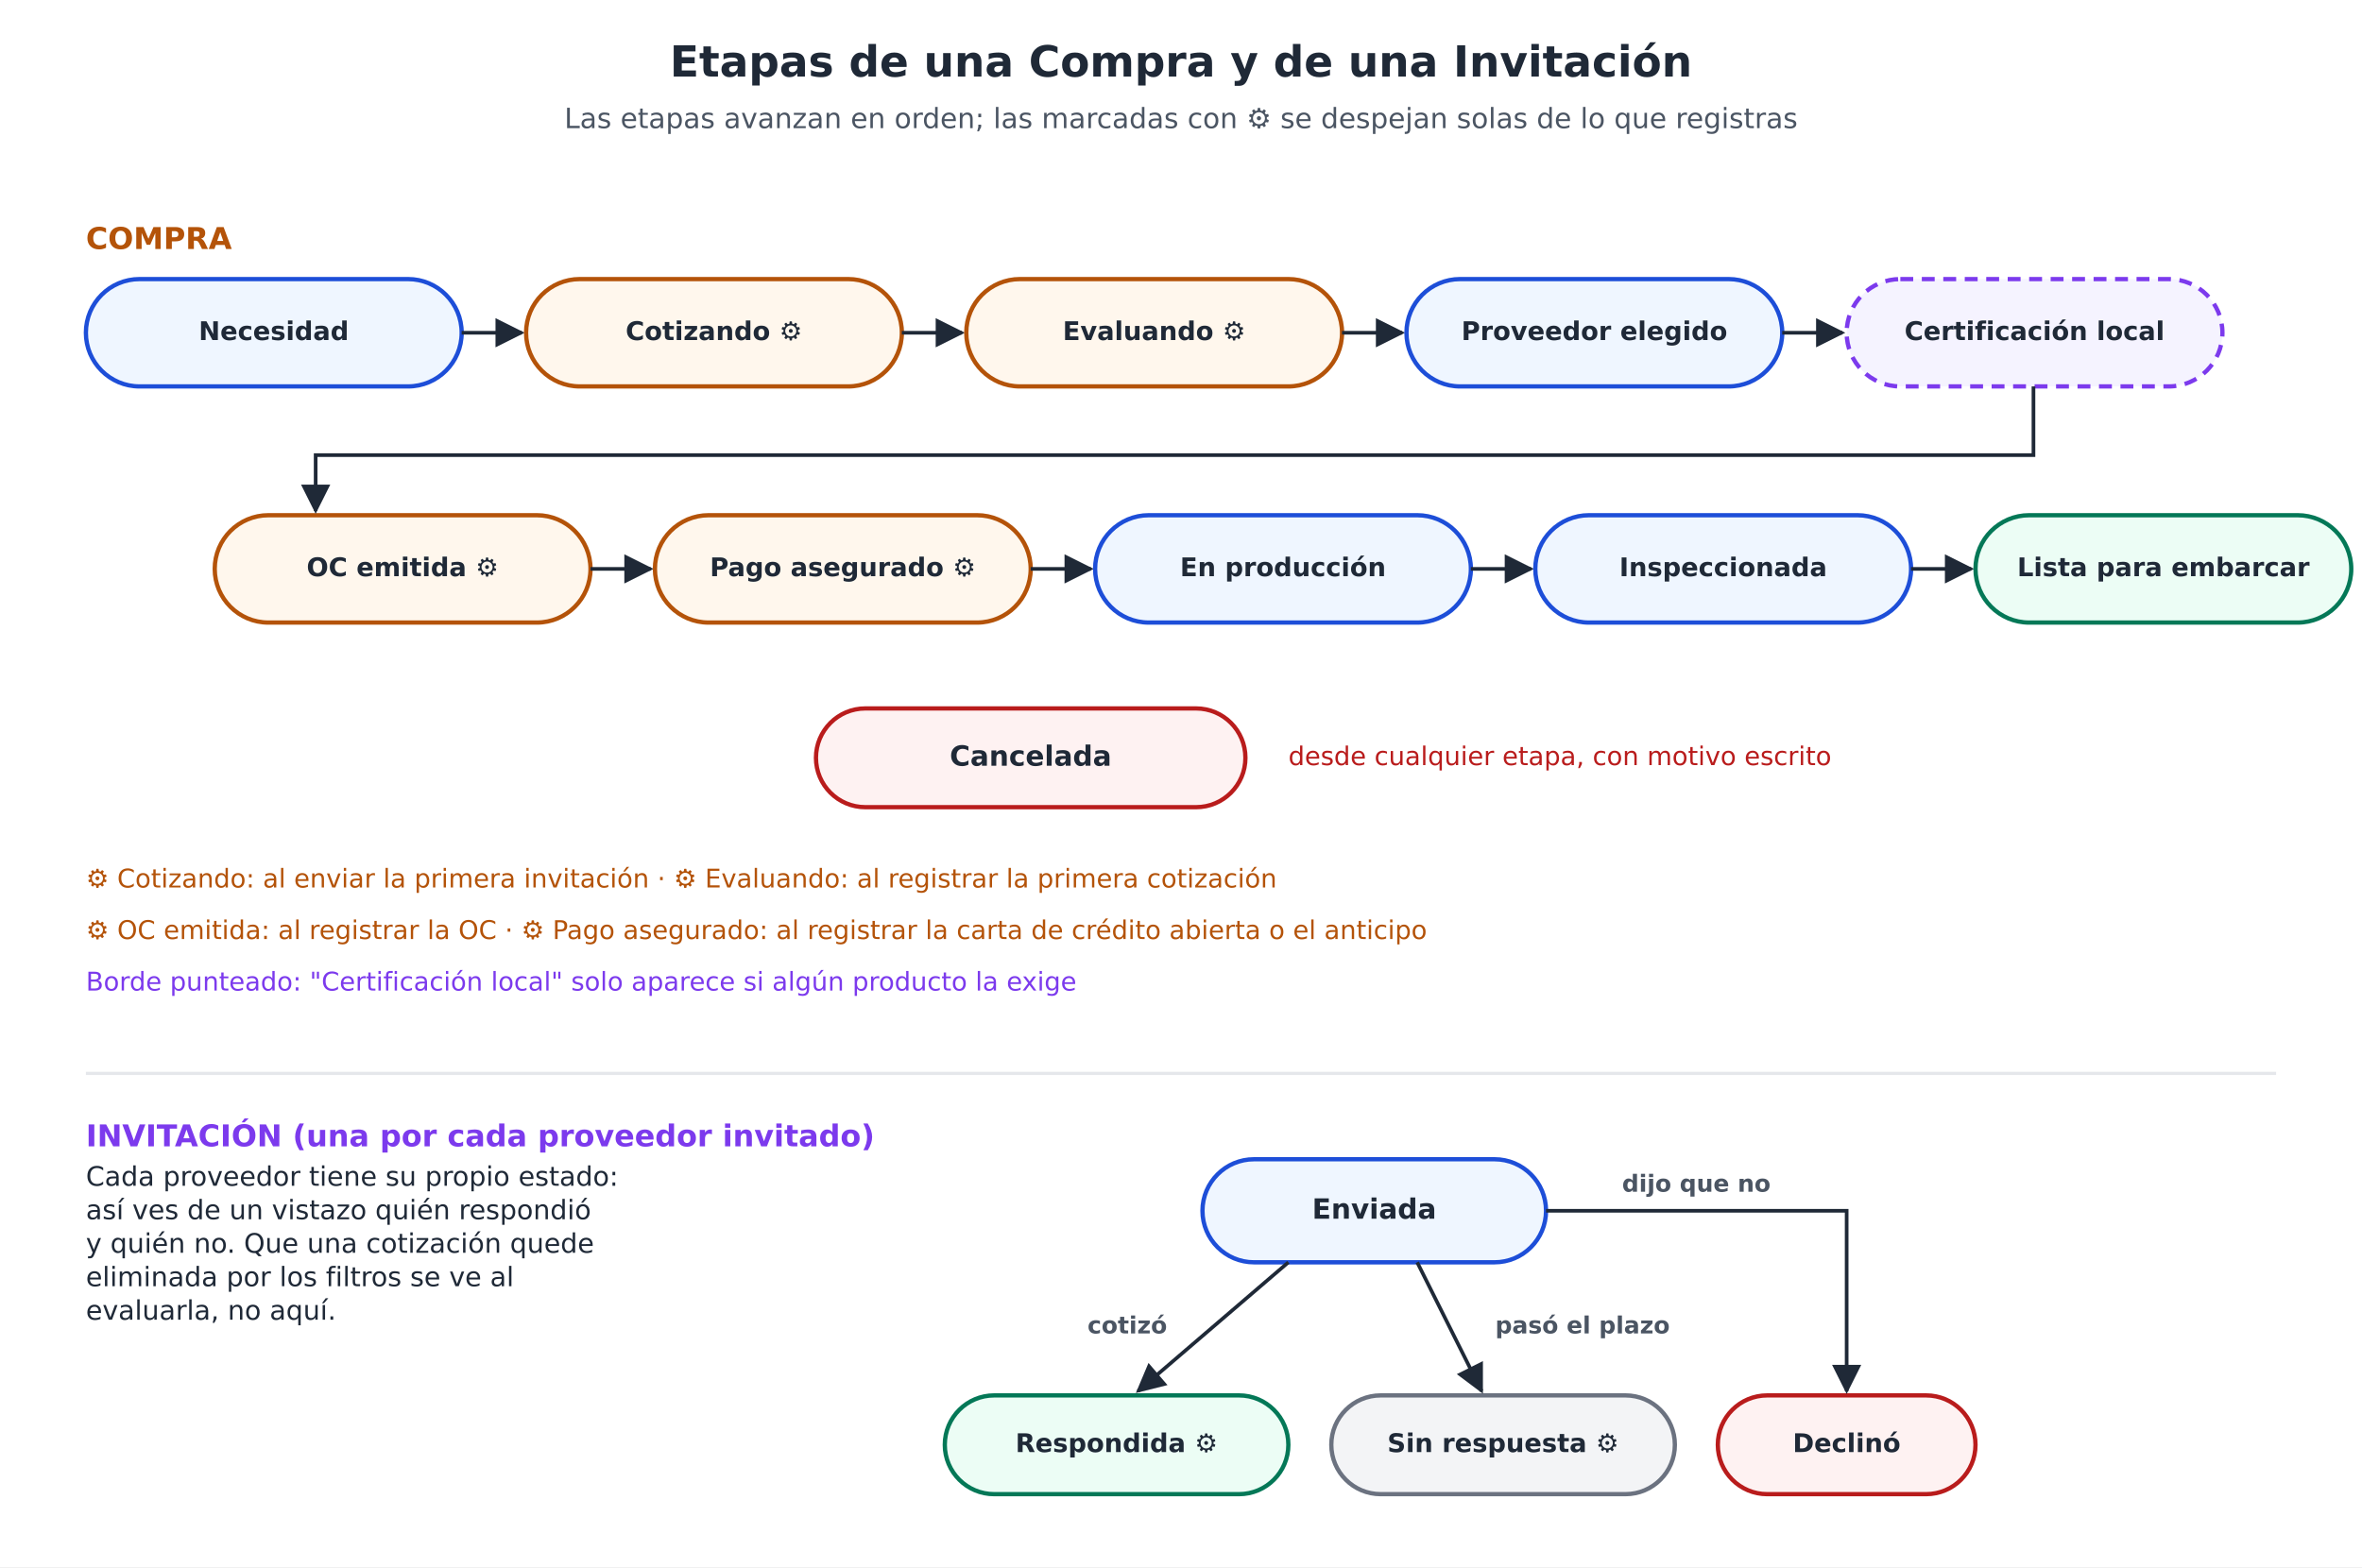
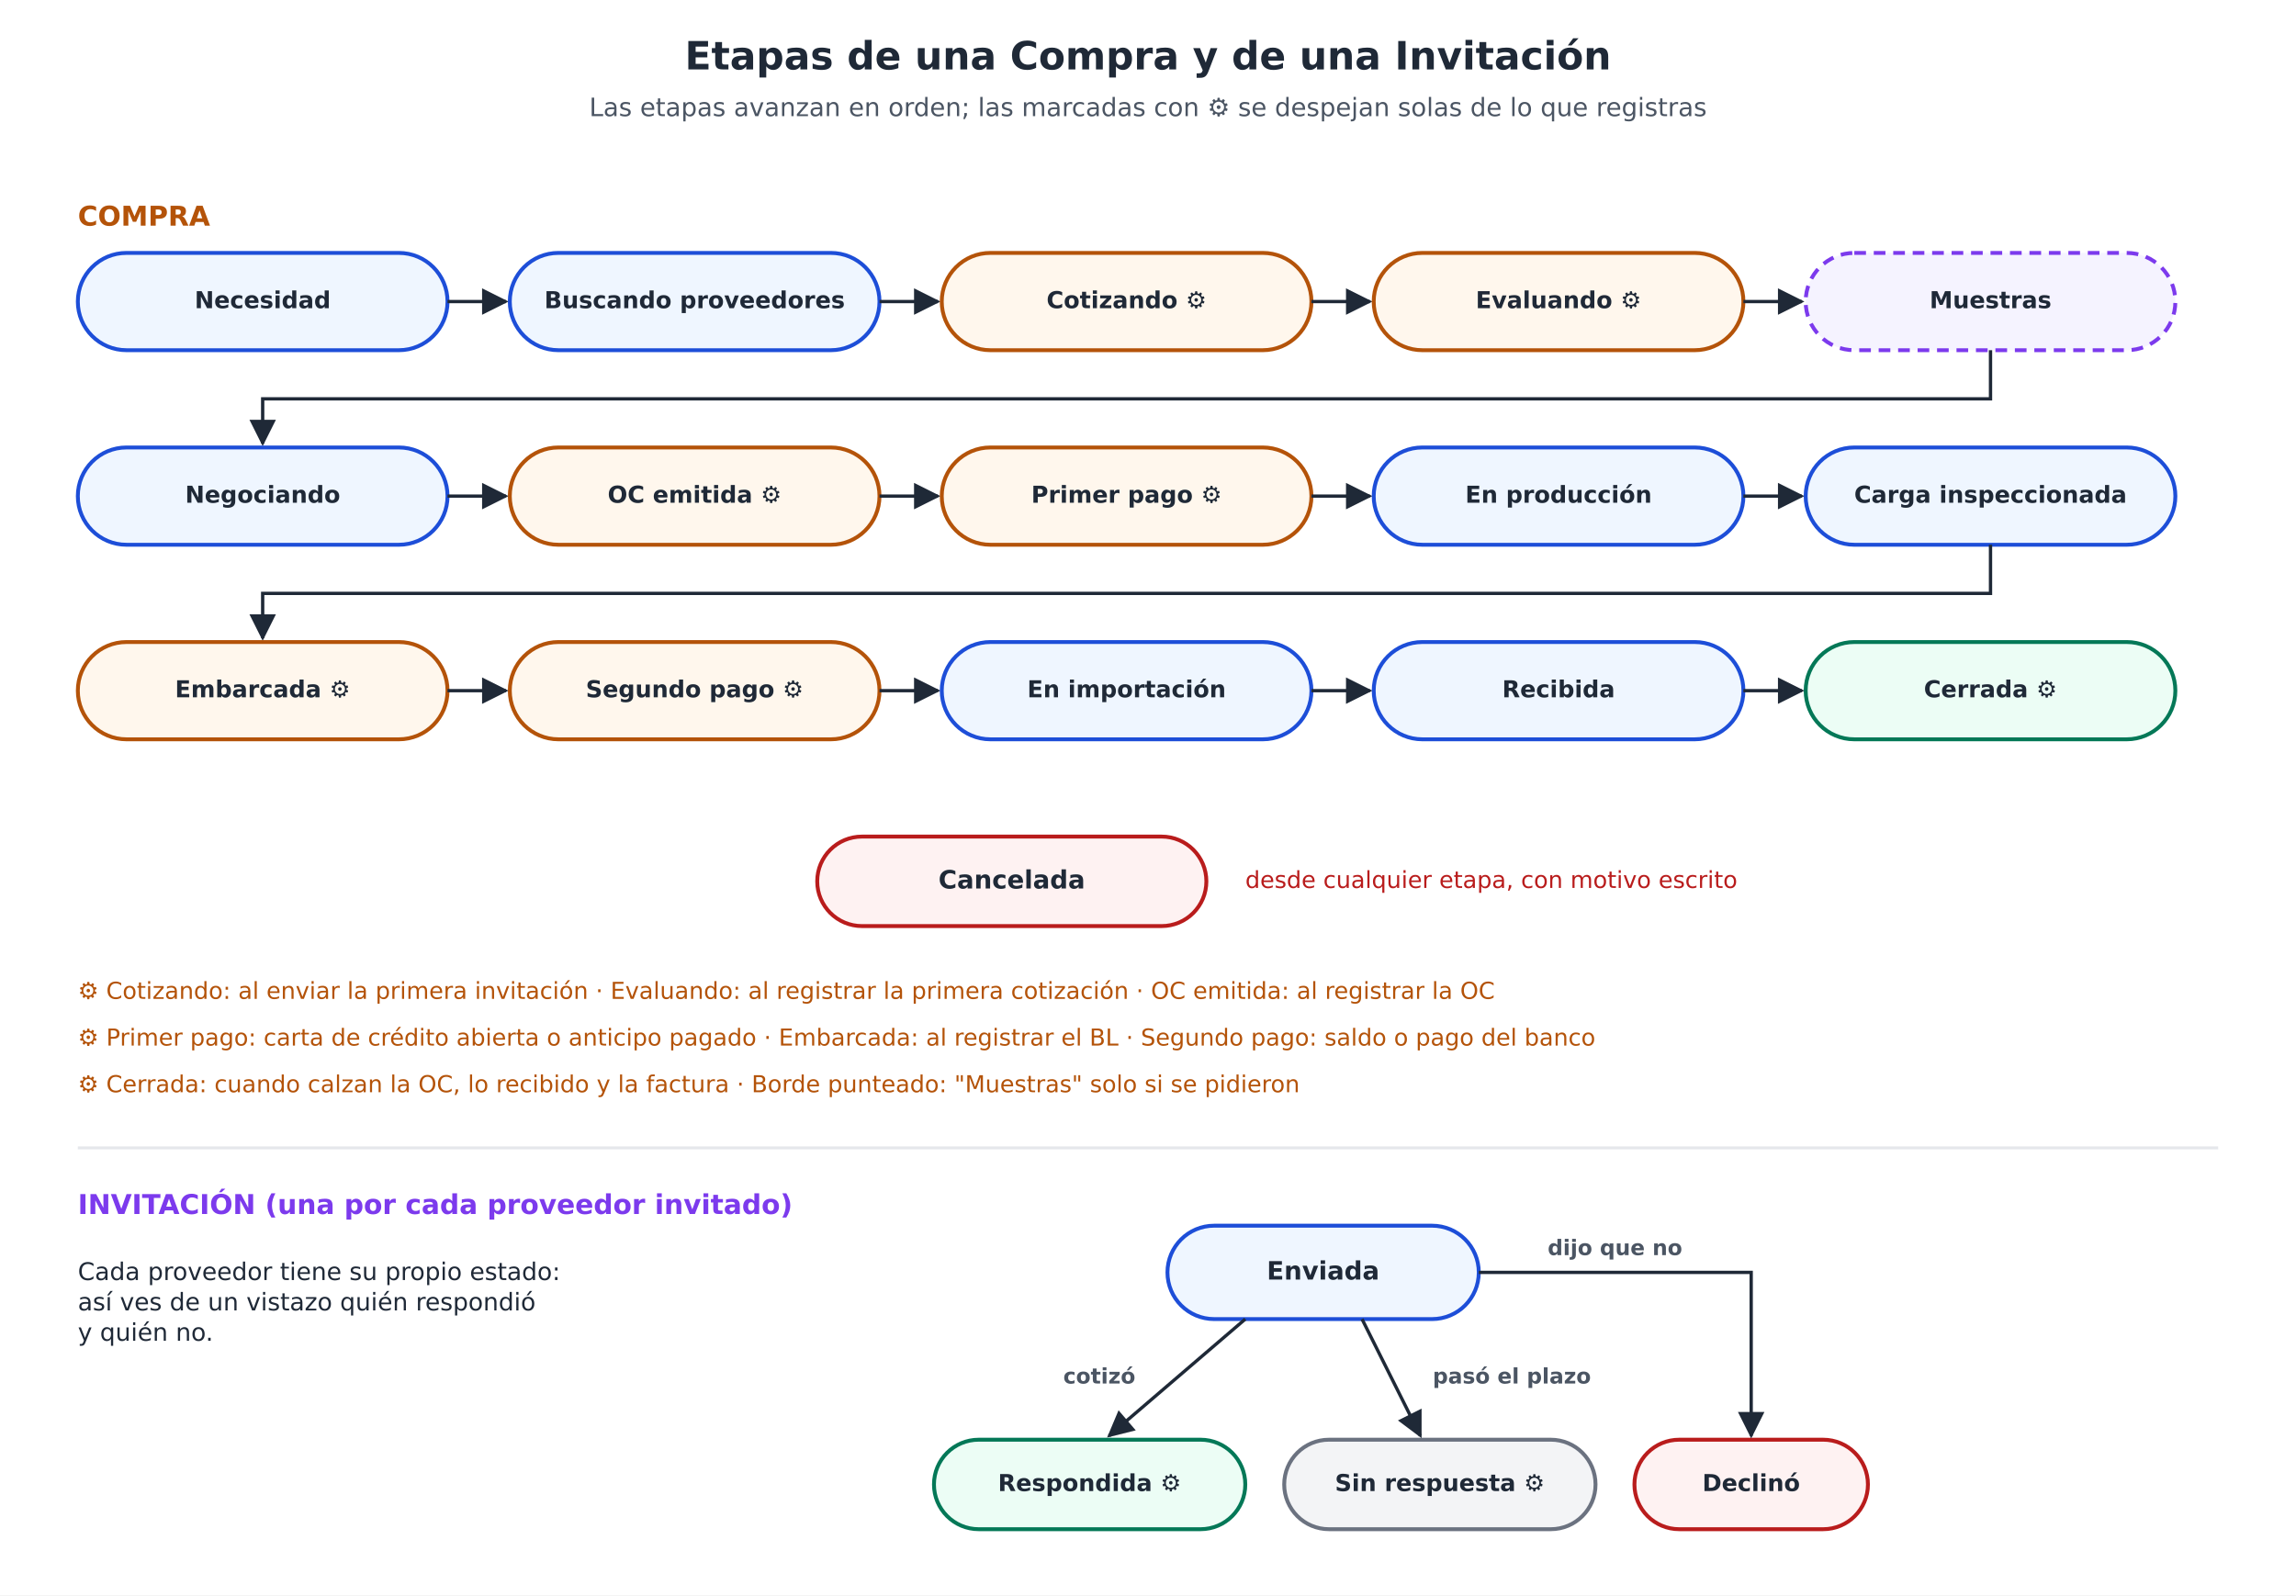
- <svg xmlns="http://www.w3.org/2000/svg" width="1100" height="730" viewBox="0 0 1100 730">
+ <svg xmlns="http://www.w3.org/2000/svg" width="1180" height="820" viewBox="0 0 1180 820">
  <defs>
    <marker id="punta" viewBox="0 0 10 10" refX="9" refY="5" markerWidth="8" markerHeight="8" orient="auto-start-reverse">
      <path d="M0,0 L10,5 L0,10 z" fill="context-stroke" />
    </marker>
  </defs>
-   <rect width="1100" height="730" fill="#ffffff" />
+   <rect width="1180" height="820" fill="#ffffff" />
  <text font-family="DejaVu Sans, Arial, sans-serif" font-size="20" font-weight="bold" text-anchor="middle" dominant-baseline="middle" fill="#1f2937">
-     <tspan x="550.0" y="30.0">Etapas de una Compra y de una Invitación</tspan>
+     <tspan x="590.0" y="30.0">Etapas de una Compra y de una Invitación</tspan>
  </text>
  <text font-family="DejaVu Sans, Arial, sans-serif" font-size="13" font-weight="normal" text-anchor="middle" dominant-baseline="middle" fill="#4b5563">
-     <tspan x="550.0" y="56.0">Las etapas avanzan en orden; las marcadas con ⚙ se despejan solas de lo que registras</tspan>
+     <tspan x="590.0" y="56.0">Las etapas avanzan en orden; las marcadas con ⚙ se despejan solas de lo que registras</tspan>
  </text>
  <text font-family="DejaVu Sans, Arial, sans-serif" font-size="14" font-weight="bold" text-anchor="start" dominant-baseline="middle" fill="#b45309">
    <tspan x="40" y="112.0">COMPRA</tspan>
  </text>
-   <rect x="40" y="130" width="175" height="50" rx="25" fill="#eff6ff" stroke="#1d4ed8" stroke-width="2" />
+   <rect x="40" y="130" width="190" height="50" rx="25" fill="#eff6ff" stroke="#1d4ed8" stroke-width="2" />
  <text font-family="DejaVu Sans, Arial, sans-serif" font-size="12" font-weight="bold" text-anchor="middle" dominant-baseline="middle" fill="#1f2937">
-     <tspan x="127.5" y="155.0">Necesidad</tspan>
+     <tspan x="135.0" y="155.0">Necesidad</tspan>
  </text>
-   <path d="M215,155 L243,155" fill="none" stroke="#1f2937" stroke-width="1.7" marker-end="url(#punta)" />
-   <rect x="245" y="130" width="175" height="50" rx="25" fill="#fff7ed" stroke="#b45309" stroke-width="2" />
+   <path d="M230,155 L260,155" fill="none" stroke="#1f2937" stroke-width="1.7" marker-end="url(#punta)" />
+   <rect x="262" y="130" width="190" height="50" rx="25" fill="#eff6ff" stroke="#1d4ed8" stroke-width="2" />
  <text font-family="DejaVu Sans, Arial, sans-serif" font-size="12" font-weight="bold" text-anchor="middle" dominant-baseline="middle" fill="#1f2937">
-     <tspan x="332.5" y="155.0">Cotizando ⚙</tspan>
+     <tspan x="357.0" y="155.0">Buscando proveedores</tspan>
  </text>
-   <path d="M420,155 L448,155" fill="none" stroke="#1f2937" stroke-width="1.7" marker-end="url(#punta)" />
-   <rect x="450" y="130" width="175" height="50" rx="25" fill="#fff7ed" stroke="#b45309" stroke-width="2" />
+   <path d="M452,155 L482,155" fill="none" stroke="#1f2937" stroke-width="1.7" marker-end="url(#punta)" />
+   <rect x="484" y="130" width="190" height="50" rx="25" fill="#fff7ed" stroke="#b45309" stroke-width="2" />
  <text font-family="DejaVu Sans, Arial, sans-serif" font-size="12" font-weight="bold" text-anchor="middle" dominant-baseline="middle" fill="#1f2937">
-     <tspan x="537.5" y="155.0">Evaluando ⚙</tspan>
+     <tspan x="579.0" y="155.0">Cotizando ⚙</tspan>
  </text>
-   <path d="M625,155 L653,155" fill="none" stroke="#1f2937" stroke-width="1.7" marker-end="url(#punta)" />
-   <rect x="655" y="130" width="175" height="50" rx="25" fill="#eff6ff" stroke="#1d4ed8" stroke-width="2" />
+   <path d="M674,155 L704,155" fill="none" stroke="#1f2937" stroke-width="1.7" marker-end="url(#punta)" />
+   <rect x="706" y="130" width="190" height="50" rx="25" fill="#fff7ed" stroke="#b45309" stroke-width="2" />
  <text font-family="DejaVu Sans, Arial, sans-serif" font-size="12" font-weight="bold" text-anchor="middle" dominant-baseline="middle" fill="#1f2937">
-     <tspan x="742.5" y="155.0">Proveedor elegido</tspan>
+     <tspan x="801.0" y="155.0">Evaluando ⚙</tspan>
  </text>
-   <path d="M830,155 L858,155" fill="none" stroke="#1f2937" stroke-width="1.7" marker-end="url(#punta)" />
-   <rect x="860" y="130" width="175" height="50" rx="25" fill="#f5f3ff" stroke="#7c3aed" stroke-width="2" stroke-dasharray="6 4" />
+   <path d="M896,155 L926,155" fill="none" stroke="#1f2937" stroke-width="1.7" marker-end="url(#punta)" />
+   <rect x="928" y="130" width="190" height="50" rx="25" fill="#f5f3ff" stroke="#7c3aed" stroke-width="2" stroke-dasharray="6 4" />
  <text font-family="DejaVu Sans, Arial, sans-serif" font-size="12" font-weight="bold" text-anchor="middle" dominant-baseline="middle" fill="#1f2937">
-     <tspan x="947.5" y="155.0">Certificación local</tspan>
+     <tspan x="1023.0" y="155.0">Muestras</tspan>
  </text>
-   <rect x="100" y="240" width="175" height="50" rx="25" fill="#fff7ed" stroke="#b45309" stroke-width="2" />
+   <path d="M1023,180 L1023,205 L135,205 L135,228" fill="none" stroke="#1f2937" stroke-width="1.7" marker-end="url(#punta)" />
+   <rect x="40" y="230" width="190" height="50" rx="25" fill="#eff6ff" stroke="#1d4ed8" stroke-width="2" />
  <text font-family="DejaVu Sans, Arial, sans-serif" font-size="12" font-weight="bold" text-anchor="middle" dominant-baseline="middle" fill="#1f2937">
-     <tspan x="187.5" y="265.0">OC emitida ⚙</tspan>
+     <tspan x="135.0" y="255.0">Negociando</tspan>
  </text>
-   <path d="M275,265 L303,265" fill="none" stroke="#1f2937" stroke-width="1.7" marker-end="url(#punta)" />
-   <rect x="305" y="240" width="175" height="50" rx="25" fill="#fff7ed" stroke="#b45309" stroke-width="2" />
+   <path d="M230,255 L260,255" fill="none" stroke="#1f2937" stroke-width="1.7" marker-end="url(#punta)" />
+   <rect x="262" y="230" width="190" height="50" rx="25" fill="#fff7ed" stroke="#b45309" stroke-width="2" />
  <text font-family="DejaVu Sans, Arial, sans-serif" font-size="12" font-weight="bold" text-anchor="middle" dominant-baseline="middle" fill="#1f2937">
-     <tspan x="392.5" y="265.0">Pago asegurado ⚙</tspan>
+     <tspan x="357.0" y="255.0">OC emitida ⚙</tspan>
  </text>
-   <path d="M480,265 L508,265" fill="none" stroke="#1f2937" stroke-width="1.7" marker-end="url(#punta)" />
-   <rect x="510" y="240" width="175" height="50" rx="25" fill="#eff6ff" stroke="#1d4ed8" stroke-width="2" />
+   <path d="M452,255 L482,255" fill="none" stroke="#1f2937" stroke-width="1.7" marker-end="url(#punta)" />
+   <rect x="484" y="230" width="190" height="50" rx="25" fill="#fff7ed" stroke="#b45309" stroke-width="2" />
  <text font-family="DejaVu Sans, Arial, sans-serif" font-size="12" font-weight="bold" text-anchor="middle" dominant-baseline="middle" fill="#1f2937">
-     <tspan x="597.5" y="265.0">En producción</tspan>
+     <tspan x="579.0" y="255.0">Primer pago ⚙</tspan>
  </text>
-   <path d="M685,265 L713,265" fill="none" stroke="#1f2937" stroke-width="1.7" marker-end="url(#punta)" />
-   <rect x="715" y="240" width="175" height="50" rx="25" fill="#eff6ff" stroke="#1d4ed8" stroke-width="2" />
+   <path d="M674,255 L704,255" fill="none" stroke="#1f2937" stroke-width="1.7" marker-end="url(#punta)" />
+   <rect x="706" y="230" width="190" height="50" rx="25" fill="#eff6ff" stroke="#1d4ed8" stroke-width="2" />
  <text font-family="DejaVu Sans, Arial, sans-serif" font-size="12" font-weight="bold" text-anchor="middle" dominant-baseline="middle" fill="#1f2937">
-     <tspan x="802.5" y="265.0">Inspeccionada</tspan>
+     <tspan x="801.0" y="255.0">En producción</tspan>
  </text>
-   <path d="M890,265 L918,265" fill="none" stroke="#1f2937" stroke-width="1.7" marker-end="url(#punta)" />
-   <rect x="920" y="240" width="175" height="50" rx="25" fill="#ecfdf5" stroke="#047857" stroke-width="2" />
+   <path d="M896,255 L926,255" fill="none" stroke="#1f2937" stroke-width="1.7" marker-end="url(#punta)" />
+   <rect x="928" y="230" width="190" height="50" rx="25" fill="#eff6ff" stroke="#1d4ed8" stroke-width="2" />
  <text font-family="DejaVu Sans, Arial, sans-serif" font-size="12" font-weight="bold" text-anchor="middle" dominant-baseline="middle" fill="#1f2937">
-     <tspan x="1007.5" y="265.0">Lista para embarcar</tspan>
+     <tspan x="1023.0" y="255.0">Carga inspeccionada</tspan>
  </text>
-   <path d="M947,180 L947,212 L147,212 L147,238" fill="none" stroke="#1f2937" stroke-width="1.7" marker-end="url(#punta)" />
-   <rect x="380" y="330" width="200" height="46" rx="23" fill="#fef2f2" stroke="#b91c1c" stroke-width="2" />
+   <path d="M1023,280 L1023,305 L135,305 L135,328" fill="none" stroke="#1f2937" stroke-width="1.7" marker-end="url(#punta)" />
+   <rect x="40" y="330" width="190" height="50" rx="25" fill="#fff7ed" stroke="#b45309" stroke-width="2" />
+   <text font-family="DejaVu Sans, Arial, sans-serif" font-size="12" font-weight="bold" text-anchor="middle" dominant-baseline="middle" fill="#1f2937">
+     <tspan x="135.0" y="355.0">Embarcada ⚙</tspan>
+   </text>
+   <path d="M230,355 L260,355" fill="none" stroke="#1f2937" stroke-width="1.7" marker-end="url(#punta)" />
+   <rect x="262" y="330" width="190" height="50" rx="25" fill="#fff7ed" stroke="#b45309" stroke-width="2" />
+   <text font-family="DejaVu Sans, Arial, sans-serif" font-size="12" font-weight="bold" text-anchor="middle" dominant-baseline="middle" fill="#1f2937">
+     <tspan x="357.0" y="355.0">Segundo pago ⚙</tspan>
+   </text>
+   <path d="M452,355 L482,355" fill="none" stroke="#1f2937" stroke-width="1.7" marker-end="url(#punta)" />
+   <rect x="484" y="330" width="190" height="50" rx="25" fill="#eff6ff" stroke="#1d4ed8" stroke-width="2" />
+   <text font-family="DejaVu Sans, Arial, sans-serif" font-size="12" font-weight="bold" text-anchor="middle" dominant-baseline="middle" fill="#1f2937">
+     <tspan x="579.0" y="355.0">En importación</tspan>
+   </text>
+   <path d="M674,355 L704,355" fill="none" stroke="#1f2937" stroke-width="1.7" marker-end="url(#punta)" />
+   <rect x="706" y="330" width="190" height="50" rx="25" fill="#eff6ff" stroke="#1d4ed8" stroke-width="2" />
+   <text font-family="DejaVu Sans, Arial, sans-serif" font-size="12" font-weight="bold" text-anchor="middle" dominant-baseline="middle" fill="#1f2937">
+     <tspan x="801.0" y="355.0">Recibida</tspan>
+   </text>
+   <path d="M896,355 L926,355" fill="none" stroke="#1f2937" stroke-width="1.7" marker-end="url(#punta)" />
+   <rect x="928" y="330" width="190" height="50" rx="25" fill="#ecfdf5" stroke="#047857" stroke-width="2" />
+   <text font-family="DejaVu Sans, Arial, sans-serif" font-size="12" font-weight="bold" text-anchor="middle" dominant-baseline="middle" fill="#1f2937">
+     <tspan x="1023.0" y="355.0">Cerrada ⚙</tspan>
+   </text>
+   <rect x="420" y="430" width="200" height="46" rx="23" fill="#fef2f2" stroke="#b91c1c" stroke-width="2" />
  <text font-family="DejaVu Sans, Arial, sans-serif" font-size="13" font-weight="bold" text-anchor="middle" dominant-baseline="middle" fill="#1f2937">
-     <tspan x="480.0" y="353.0">Cancelada</tspan>
+     <tspan x="520.0" y="453.0">Cancelada</tspan>
  </text>
  <text font-family="DejaVu Sans, Arial, sans-serif" font-size="12" font-weight="normal" text-anchor="start" dominant-baseline="middle" fill="#b91c1c">
-     <tspan x="600" y="353.0">desde cualquier etapa, con motivo escrito</tspan>
+     <tspan x="640" y="453.0">desde cualquier etapa, con motivo escrito</tspan>
  </text>
  <text font-family="DejaVu Sans, Arial, sans-serif" font-size="12" font-weight="normal" text-anchor="start" dominant-baseline="middle" fill="#b45309">
-     <tspan x="40" y="410.0">⚙ Cotizando: al enviar la primera invitación   ·   ⚙ Evaluando: al registrar la primera cotización</tspan>
+     <tspan x="40" y="510.0">⚙ Cotizando: al enviar la primera invitación · Evaluando: al registrar la primera cotización · OC emitida: al registrar la OC</tspan>
  </text>
  <text font-family="DejaVu Sans, Arial, sans-serif" font-size="12" font-weight="normal" text-anchor="start" dominant-baseline="middle" fill="#b45309">
-     <tspan x="40" y="434.0">⚙ OC emitida: al registrar la OC   ·   ⚙ Pago asegurado: al registrar la carta de crédito abierta o el anticipo</tspan>
+     <tspan x="40" y="534.0">⚙ Primer pago: carta de crédito abierta o anticipo pagado · Embarcada: al registrar el BL · Segundo pago: saldo o pago del banco</tspan>
  </text>
-   <text font-family="DejaVu Sans, Arial, sans-serif" font-size="12" font-weight="normal" text-anchor="start" dominant-baseline="middle" fill="#7c3aed">
-     <tspan x="40" y="458.0">Borde punteado: "Certificación local" solo aparece si algún producto la exige</tspan>
+   <text font-family="DejaVu Sans, Arial, sans-serif" font-size="12" font-weight="normal" text-anchor="start" dominant-baseline="middle" fill="#b45309">
+     <tspan x="40" y="558.0">⚙ Cerrada: cuando calzan la OC, lo recibido y la factura · Borde punteado: "Muestras" solo si se pidieron</tspan>
  </text>
-   <path d="M40,500 L1060,500" stroke="#e5e7eb" stroke-width="1.5" />
+   <path d="M40,590 L1140,590" stroke="#e5e7eb" stroke-width="1.5" />
  <text font-family="DejaVu Sans, Arial, sans-serif" font-size="14" font-weight="bold" text-anchor="start" dominant-baseline="middle" fill="#7c3aed">
-     <tspan x="40" y="530.0">INVITACIÓN (una por cada proveedor invitado)</tspan>
+     <tspan x="40" y="620.0">INVITACIÓN (una por cada proveedor invitado)</tspan>
  </text>
  <text font-family="DejaVu Sans, Arial, sans-serif" font-size="12.5" font-weight="normal" text-anchor="start" dominant-baseline="middle" fill="#1f2937">
-     <tspan x="40" y="548.8">Cada proveedor tiene su propio estado:</tspan>
-     <tspan x="40" y="564.4">así ves de un vistazo quién respondió</tspan>
-     <tspan x="40" y="580.0">y quién no. Que una cotización quede</tspan>
-     <tspan x="40" y="595.6">eliminada por los filtros se ve al</tspan>
-     <tspan x="40" y="611.2">evaluarla, no aquí.</tspan>
+     <tspan x="40" y="654.4">Cada proveedor tiene su propio estado:</tspan>
+     <tspan x="40" y="670.0">así ves de un vistazo quién respondió</tspan>
+     <tspan x="40" y="685.6">y quién no.</tspan>
  </text>
-   <rect x="560" y="540" width="160" height="48" rx="24" fill="#eff6ff" stroke="#1d4ed8" stroke-width="2" />
+   <rect x="600" y="630" width="160" height="48" rx="24" fill="#eff6ff" stroke="#1d4ed8" stroke-width="2" />
  <text font-family="DejaVu Sans, Arial, sans-serif" font-size="13" font-weight="bold" text-anchor="middle" dominant-baseline="middle" fill="#1f2937">
-     <tspan x="640.0" y="564.0">Enviada</tspan>
+     <tspan x="680.0" y="654.0">Enviada</tspan>
  </text>
-   <rect x="440" y="650" width="160" height="46" rx="23" fill="#ecfdf5" stroke="#047857" stroke-width="2" />
+   <rect x="480" y="740" width="160" height="46" rx="23" fill="#ecfdf5" stroke="#047857" stroke-width="2" />
  <text font-family="DejaVu Sans, Arial, sans-serif" font-size="12" font-weight="bold" text-anchor="middle" dominant-baseline="middle" fill="#1f2937">
-     <tspan x="520.0" y="673.0">Respondida ⚙</tspan>
+     <tspan x="560.0" y="763.0">Respondida ⚙</tspan>
  </text>
-   <rect x="620" y="650" width="160" height="46" rx="23" fill="#f3f4f6" stroke="#6b7280" stroke-width="2" />
+   <rect x="660" y="740" width="160" height="46" rx="23" fill="#f3f4f6" stroke="#6b7280" stroke-width="2" />
  <text font-family="DejaVu Sans, Arial, sans-serif" font-size="12" font-weight="bold" text-anchor="middle" dominant-baseline="middle" fill="#1f2937">
-     <tspan x="700.0" y="673.0">Sin respuesta ⚙</tspan>
+     <tspan x="740.0" y="763.0">Sin respuesta ⚙</tspan>
  </text>
-   <rect x="800" y="650" width="120" height="46" rx="23" fill="#fef2f2" stroke="#b91c1c" stroke-width="2" />
+   <rect x="840" y="740" width="120" height="46" rx="23" fill="#fef2f2" stroke="#b91c1c" stroke-width="2" />
  <text font-family="DejaVu Sans, Arial, sans-serif" font-size="12" font-weight="bold" text-anchor="middle" dominant-baseline="middle" fill="#1f2937">
-     <tspan x="860.0" y="673.0">Declinó</tspan>
+     <tspan x="900.0" y="763.0">Declinó</tspan>
  </text>
-   <path d="M600,588 L530,648" fill="none" stroke="#1f2937" stroke-width="1.7" marker-end="url(#punta)" />
+   <path d="M640,678 L570,738" fill="none" stroke="#1f2937" stroke-width="1.7" marker-end="url(#punta)" />
  <text font-family="DejaVu Sans, Arial, sans-serif" font-size="11" font-weight="bold" text-anchor="middle" dominant-baseline="middle" fill="#4b5563">
-     <tspan x="525.0" y="618.0">cotizó</tspan>
+     <tspan x="565.0" y="708.0">cotizó</tspan>
  </text>
-   <path d="M660,588 L690,648" fill="none" stroke="#1f2937" stroke-width="1.7" marker-end="url(#punta)" />
+   <path d="M700,678 L730,738" fill="none" stroke="#1f2937" stroke-width="1.7" marker-end="url(#punta)" />
  <text font-family="DejaVu Sans, Arial, sans-serif" font-size="11" font-weight="bold" text-anchor="middle" dominant-baseline="middle" fill="#4b5563">
-     <tspan x="737.0" y="618.0">pasó el plazo</tspan>
+     <tspan x="777.0" y="708.0">pasó el plazo</tspan>
  </text>
-   <path d="M720,564 L860,564 L860,648" fill="none" stroke="#1f2937" stroke-width="1.7" marker-end="url(#punta)" />
+   <path d="M760,654 L900,654 L900,738" fill="none" stroke="#1f2937" stroke-width="1.7" marker-end="url(#punta)" />
  <text font-family="DejaVu Sans, Arial, sans-serif" font-size="11" font-weight="bold" text-anchor="middle" dominant-baseline="middle" fill="#4b5563">
-     <tspan x="790.0" y="552.0">dijo que no</tspan>
+     <tspan x="830.0" y="642.0">dijo que no</tspan>
  </text>
</svg>
